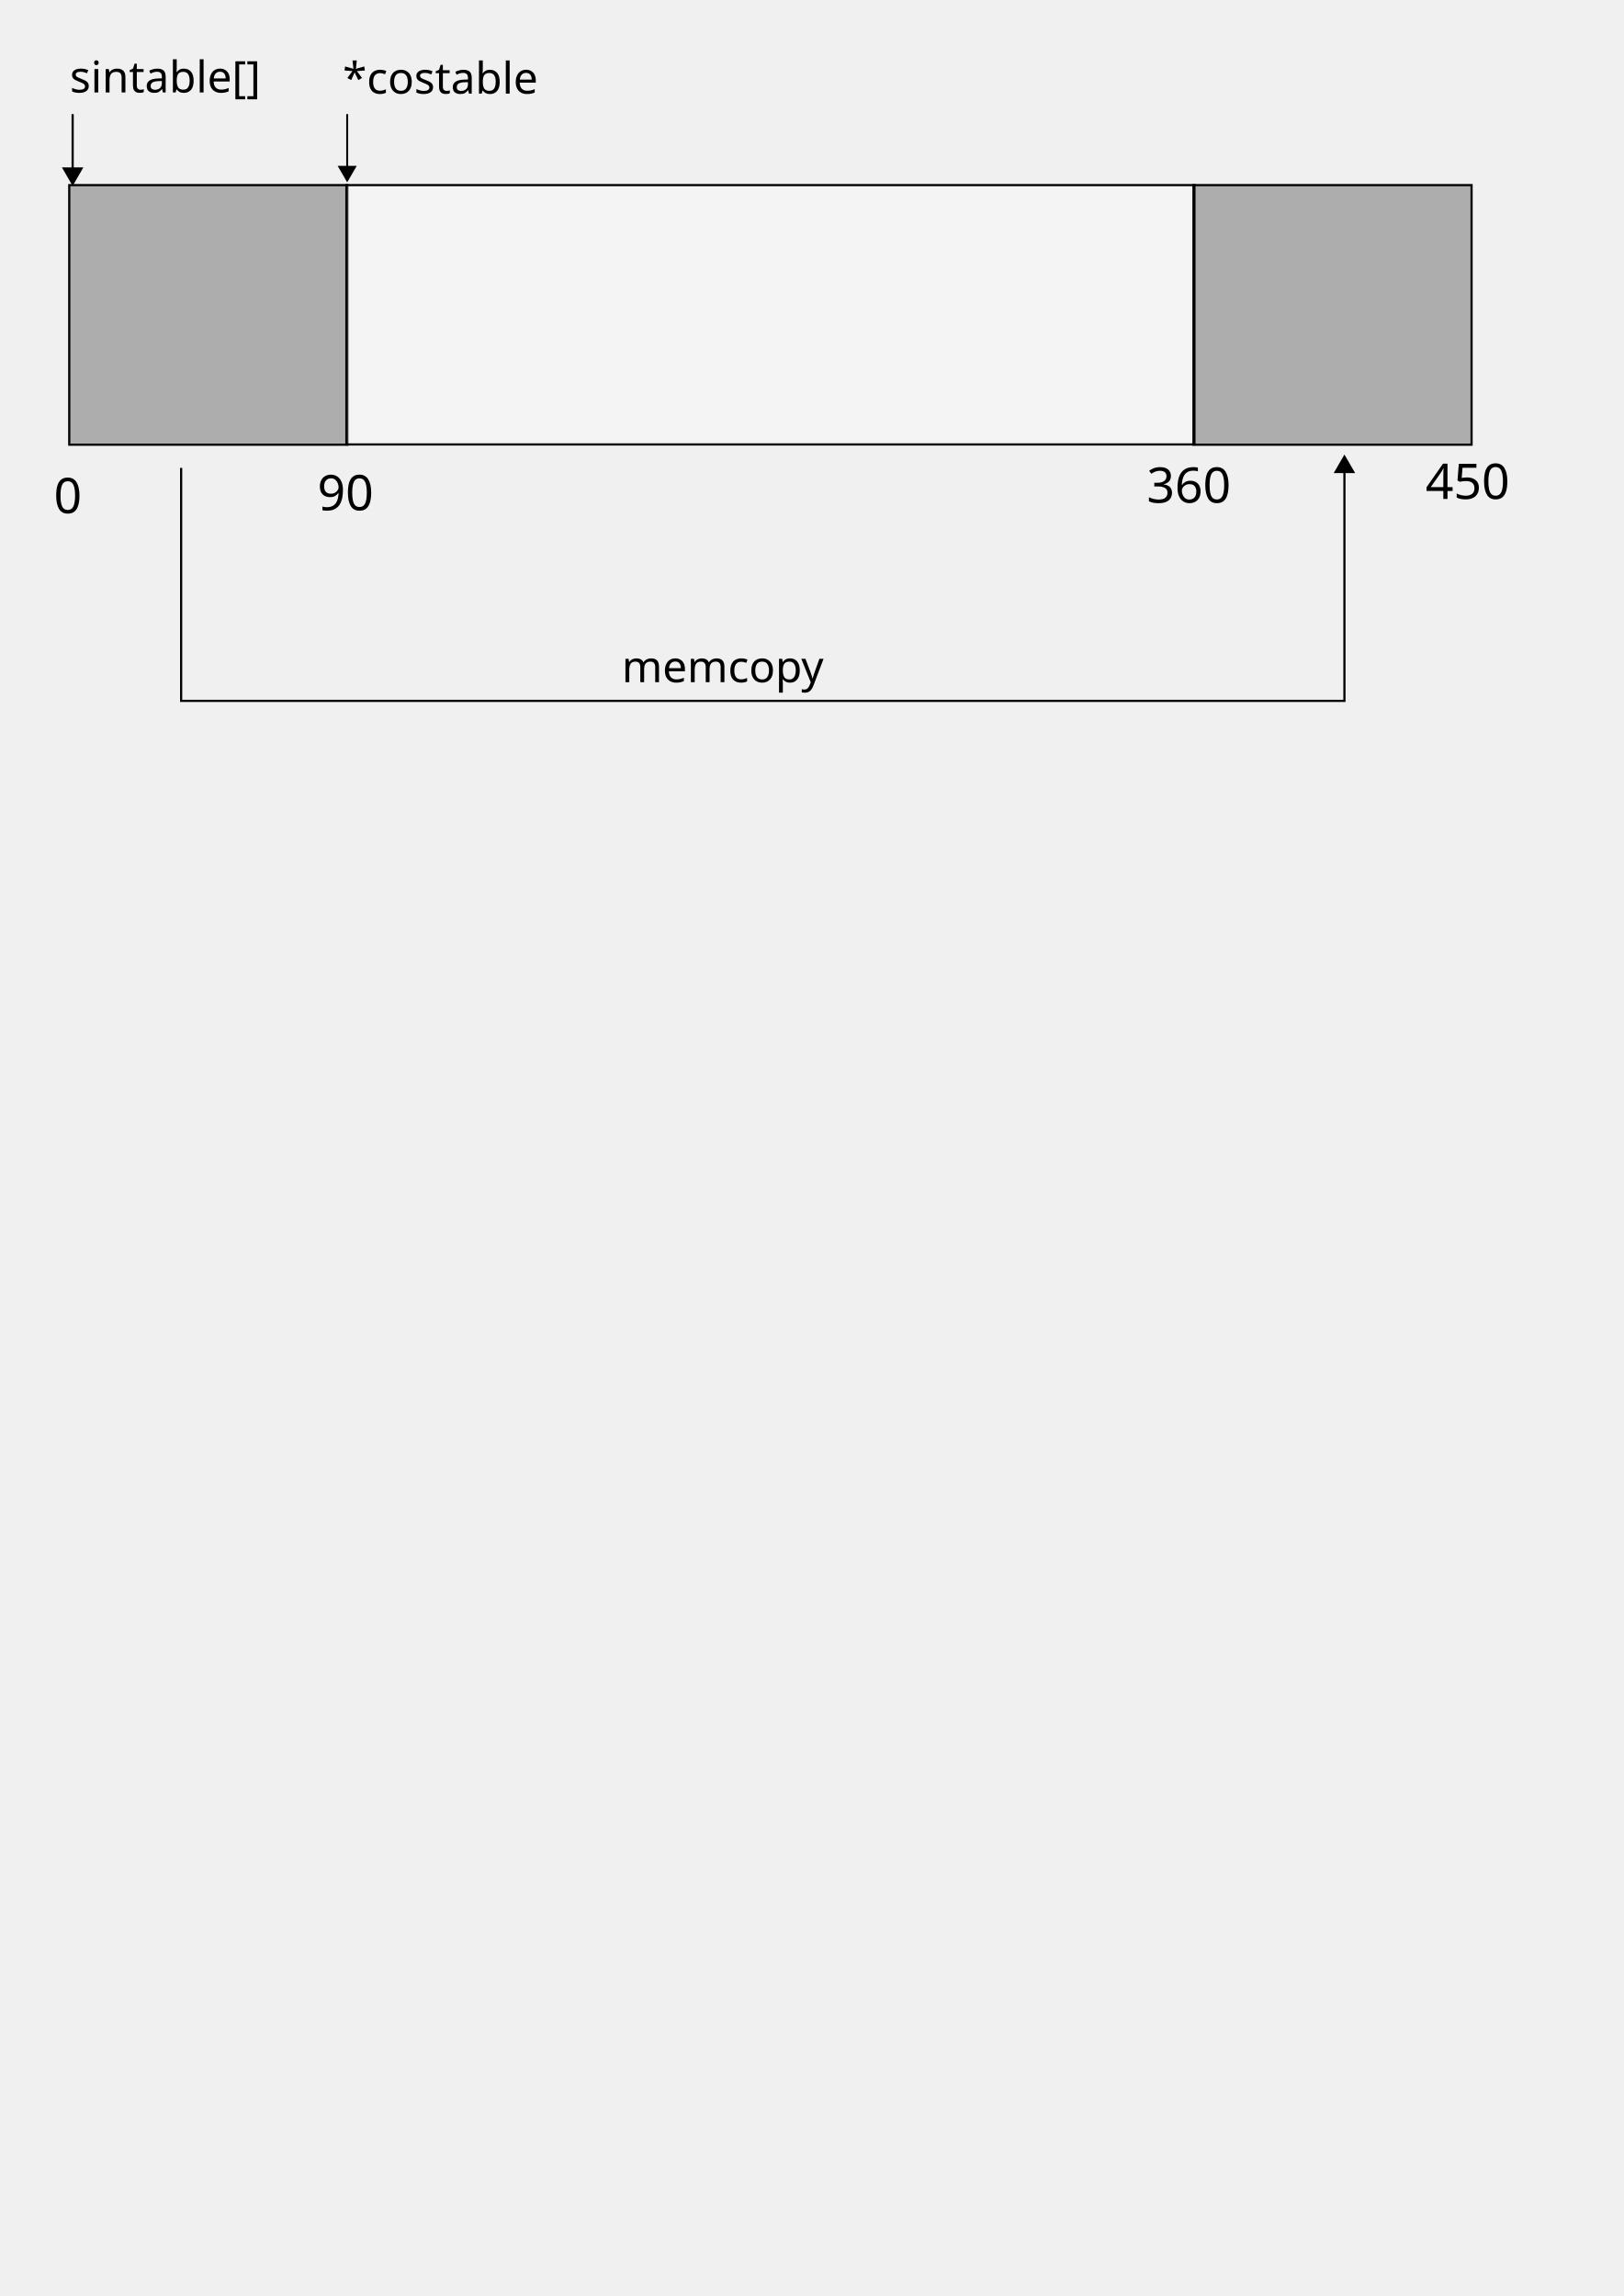
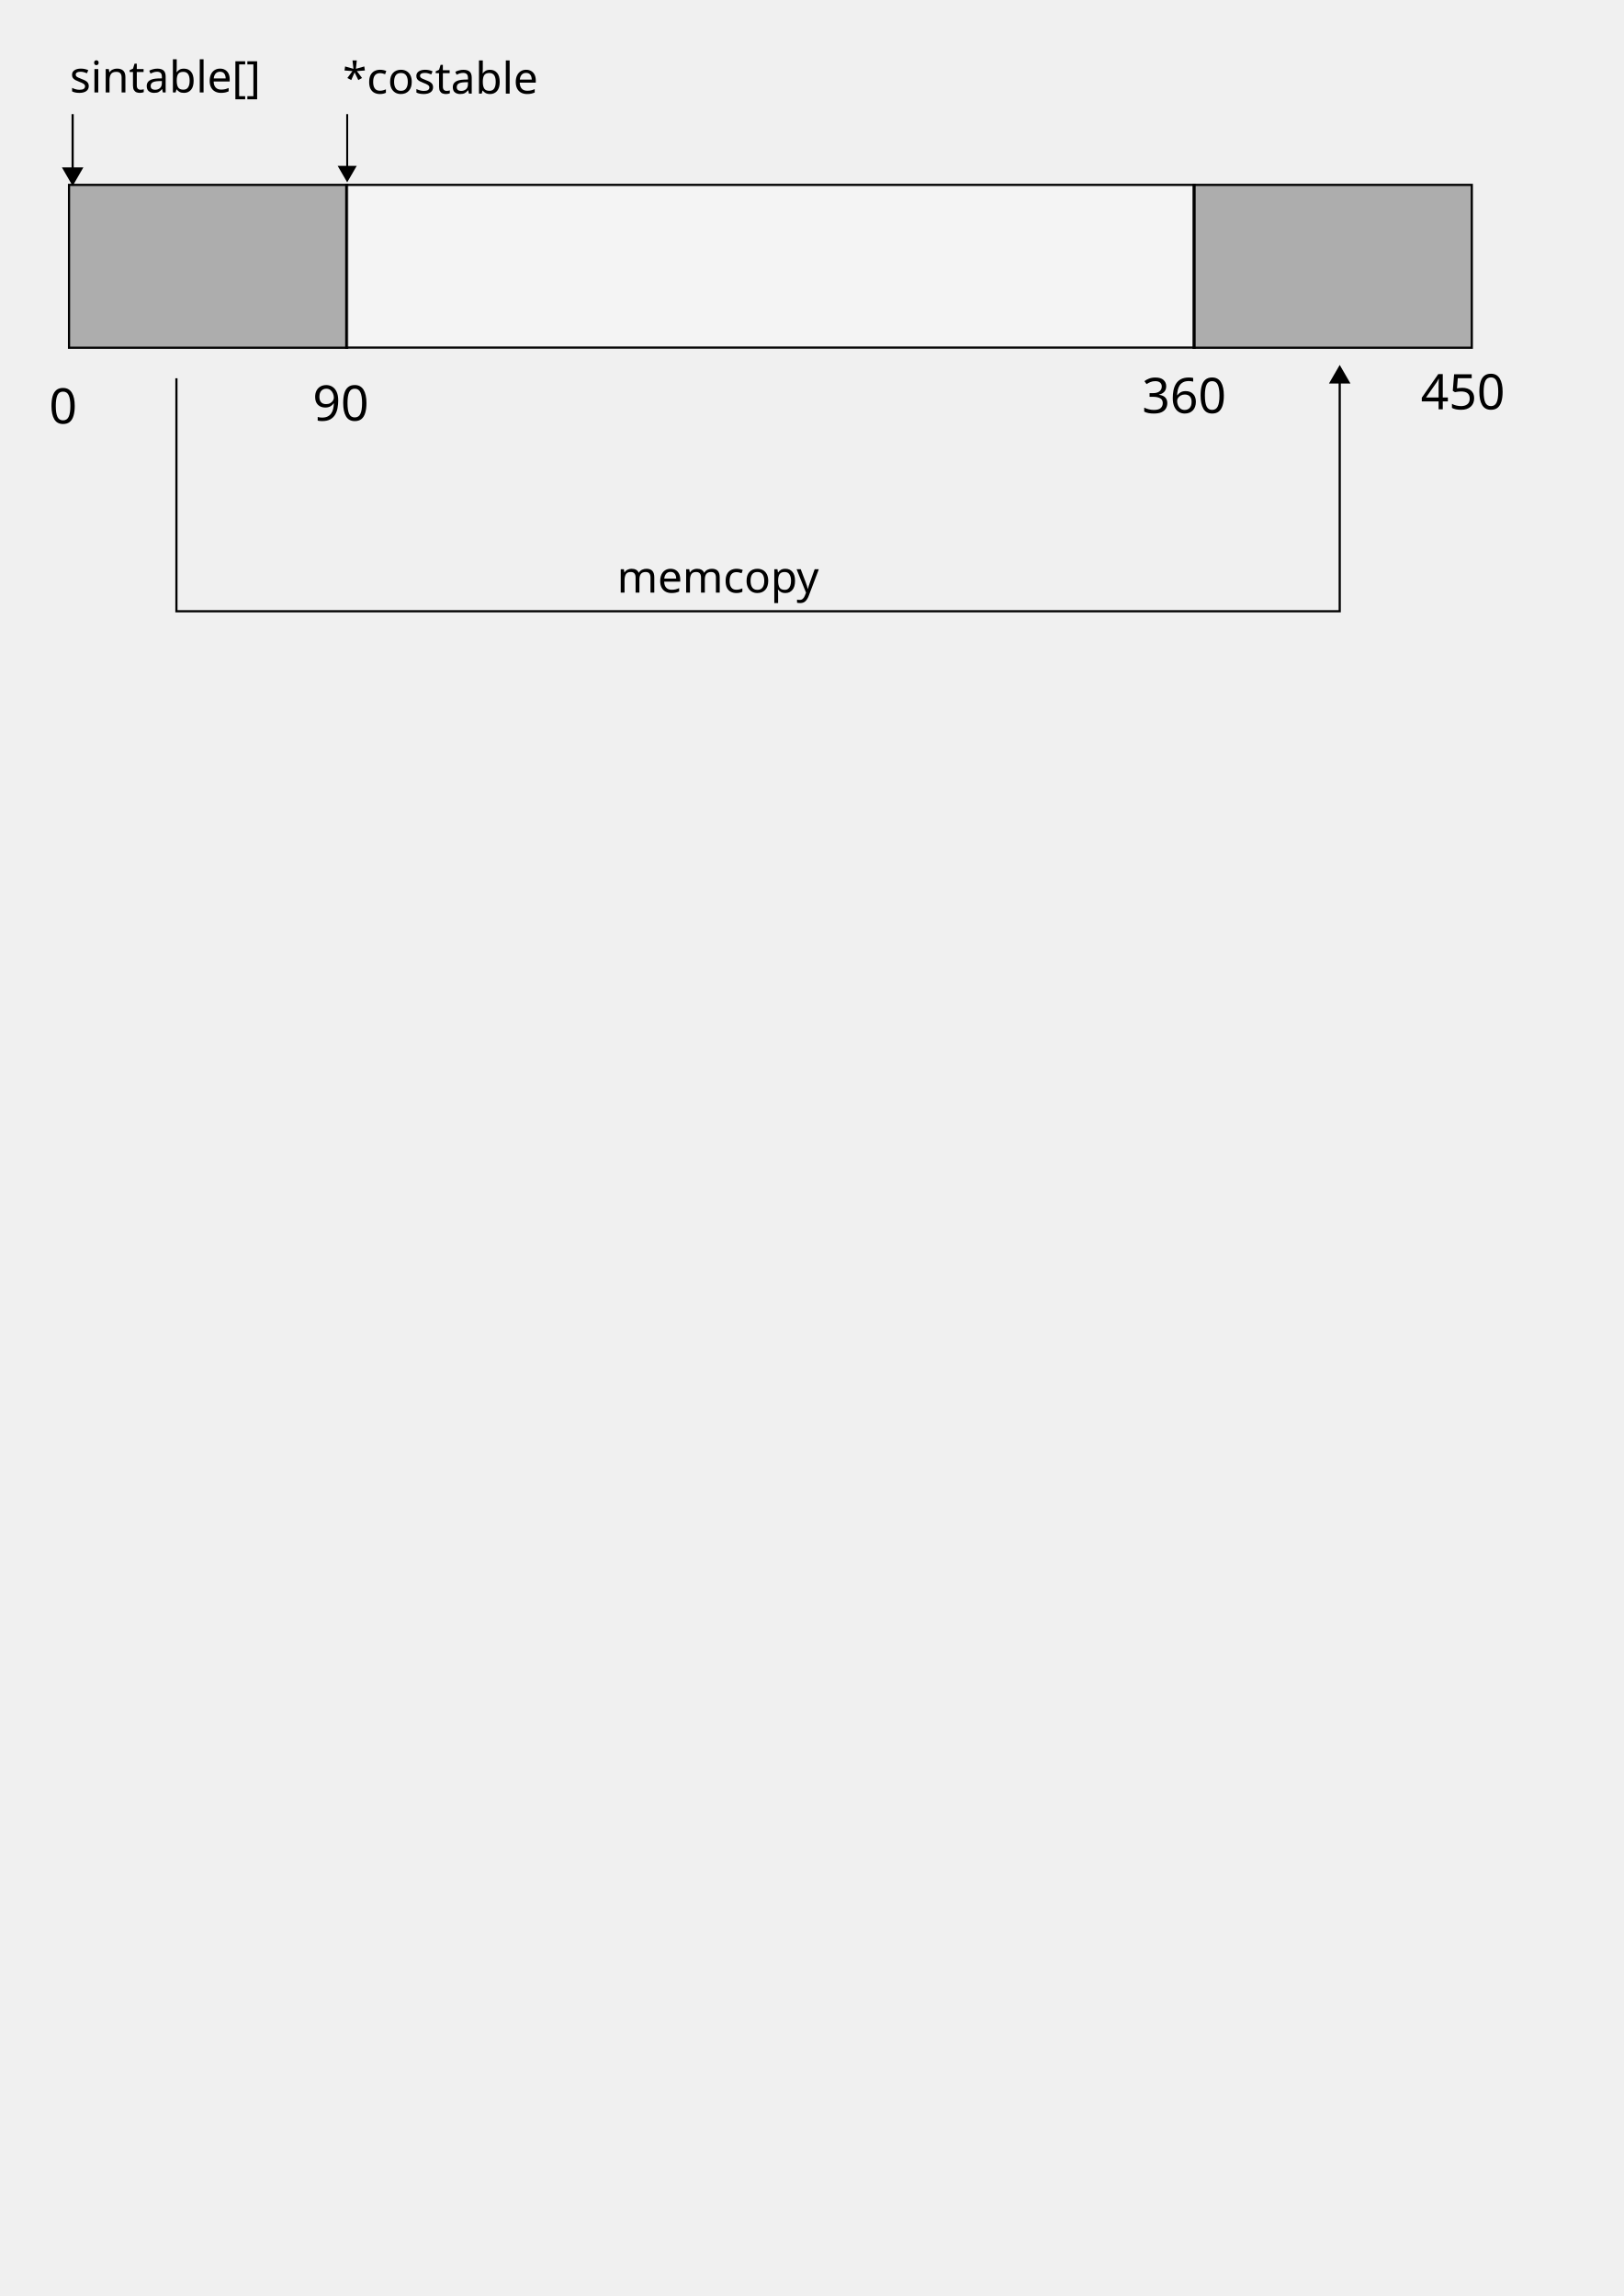
<svg xmlns="http://www.w3.org/2000/svg" width="210mm" height="297mm" viewBox="0 0 744.094 1052.362" id="svg5696" version="1.1">
  <defs id="defs5698">
    <marker style="overflow:visible" id="marker6696" refX="0.0" refY="0.0" orient="auto">
      <path transform="scale(0.8)" style="fill-rule:evenodd;stroke:#000000;stroke-width:1pt;stroke-opacity:1;fill:#000000;fill-opacity:1" d="M 5.77,0.0 L -2.88,5.0 L -2.88,-5.0 L 5.77,0.0 z " id="path6698" />
    </marker>
    <marker orient="auto" refY="0.0" refX="0.0" id="marker6404" style="overflow:visible">
      <path id="path6406" d="M 5.77,0.0 L -2.88,5.0 L -2.88,-5.0 L 5.77,0.0 z " style="fill-rule:evenodd;stroke:#000000;stroke-width:1pt;stroke-opacity:1;fill:#000000;fill-opacity:1" transform="scale(0.8)" />
    </marker>
    <marker orient="auto" refY="0.0" refX="0.0" id="TriangleOutM" style="overflow:visible">
      <path id="path5268" d="M 5.77,0.0 L -2.88,5.0 L -2.88,-5.0 L 5.77,0.0 z " style="fill-rule:evenodd;stroke:#000000;stroke-width:1pt;stroke-opacity:1;fill:#000000;fill-opacity:1" transform="scale(0.4)" />
    </marker>
    <marker orient="auto" refY="0.0" refX="0.0" id="TriangleOutL" style="overflow:visible">
      <path id="path5265" d="M 5.77,0.0 L -2.88,5.0 L -2.88,-5.0 L 5.77,0.0 z " style="fill-rule:evenodd;stroke:#000000;stroke-width:1pt;stroke-opacity:1;fill:#000000;fill-opacity:1" transform="scale(0.8)" />
    </marker>
  </defs>
  <g id="layer1">
-     <rect style="fill:#000000;fill-opacity:0.278;stroke:#000000;stroke-width:1;stroke-miterlimit:4;stroke-dasharray:none;stroke-dashoffset:0;stroke-opacity:1" id="rect6244" width="127.447" height="118.982" x="31.737" y="84.843" />
-     <rect style="fill:#ffffff;fill-opacity:0.278;stroke:#000000;stroke-width:1;stroke-miterlimit:4;stroke-dasharray:none;stroke-dashoffset:0;stroke-opacity:1" id="rect6244-9" width="388.626" height="118.866" x="158.744" y="84.843" />
-     <text xml:space="preserve" style="font-style:normal;font-weight:normal;font-size:40px;line-height:125%;font-family:Sans;letter-spacing:0px;word-spacing:0px;fill:#000000;fill-opacity:1;stroke:none;stroke-width:1px;stroke-linecap:butt;stroke-linejoin:miter;stroke-opacity:1" x="24.645" y="235.202" id="text6275">
-       <tspan id="tspan6277" x="24.645" y="235.202" style="font-style:normal;font-variant:normal;font-weight:normal;font-stretch:normal;font-size:22.5px;line-height:125%;font-family:Sans;-inkscape-font-specification:'Sans, Normal';text-align:start;writing-mode:lr-tb;text-anchor:start">0</tspan>
+     <rect style="fill:#000000;fill-opacity:0.278;stroke:#000000;stroke-width:1;stroke-miterlimit:4;stroke-dasharray:none;stroke-dashoffset:0;stroke-opacity:1" id="rect6244" width="127.488" height="74.657" x="31.633" y="84.739" />
+     <rect style="fill:#ffffff;fill-opacity:0.278;stroke:#000000;stroke-width:1;stroke-miterlimit:4;stroke-dasharray:none;stroke-dashoffset:0;stroke-opacity:1" id="rect6244-9" width="388.752" height="74.584" x="158.681" y="84.739" />
+     <text xml:space="preserve" style="font-style:normal;font-weight:normal;font-size:40px;line-height:125%;font-family:Sans;letter-spacing:0px;word-spacing:0px;fill:#000000;fill-opacity:1;stroke:none;stroke-width:1px;stroke-linecap:butt;stroke-linejoin:miter;stroke-opacity:1" x="22.483" y="194.127" id="text6275">
+       <tspan id="tspan6277" x="22.483" y="194.127" style="font-style:normal;font-variant:normal;font-weight:normal;font-stretch:normal;font-size:22.5px;line-height:125%;font-family:Sans;-inkscape-font-specification:'Sans, Normal';text-align:start;writing-mode:lr-tb;text-anchor:start">0</tspan>
    </text>
-     <text xml:space="preserve" style="font-style:normal;font-weight:normal;font-size:40px;line-height:125%;font-family:Sans;letter-spacing:0px;word-spacing:0px;fill:#000000;fill-opacity:1;stroke:none;stroke-width:1px;stroke-linecap:butt;stroke-linejoin:miter;stroke-opacity:1" x="145.46" y="233.863" id="text6275-8">
-       <tspan id="tspan6277-3" x="145.46" y="233.863" style="font-style:normal;font-variant:normal;font-weight:normal;font-stretch:normal;font-size:22.5px;line-height:125%;font-family:Sans;-inkscape-font-specification:'Sans, Normal';text-align:start;writing-mode:lr-tb;text-anchor:start">90</tspan>
+     <text xml:space="preserve" style="font-style:normal;font-weight:normal;font-size:40px;line-height:125%;font-family:Sans;letter-spacing:0px;word-spacing:0px;fill:#000000;fill-opacity:1;stroke:none;stroke-width:1px;stroke-linecap:butt;stroke-linejoin:miter;stroke-opacity:1" x="143.298" y="192.789" id="text6275-8">
+       <tspan id="tspan6277-3" x="143.298" y="192.789" style="font-style:normal;font-variant:normal;font-weight:normal;font-stretch:normal;font-size:22.5px;line-height:125%;font-family:Sans;-inkscape-font-specification:'Sans, Normal';text-align:start;writing-mode:lr-tb;text-anchor:start">90</tspan>
    </text>
-     <text xml:space="preserve" style="font-style:normal;font-weight:normal;font-size:40px;line-height:125%;font-family:Sans;letter-spacing:0px;word-spacing:0px;fill:#000000;fill-opacity:1;stroke:none;stroke-width:1px;stroke-linecap:butt;stroke-linejoin:miter;stroke-opacity:1" x="525.505" y="230.405" id="text6275-7">
-       <tspan id="tspan6277-2" x="525.505" y="230.405" style="font-style:normal;font-variant:normal;font-weight:normal;font-stretch:normal;font-size:22.5px;line-height:125%;font-family:Sans;-inkscape-font-specification:'Sans, Normal';text-align:start;writing-mode:lr-tb;text-anchor:start">360</tspan>
+     <text xml:space="preserve" style="font-style:normal;font-weight:normal;font-size:40px;line-height:125%;font-family:Sans;letter-spacing:0px;word-spacing:0px;fill:#000000;fill-opacity:1;stroke:none;stroke-width:1px;stroke-linecap:butt;stroke-linejoin:miter;stroke-opacity:1" x="523.343" y="189.33" id="text6275-7">
+       <tspan id="tspan6277-2" x="523.343" y="189.33" style="font-style:normal;font-variant:normal;font-weight:normal;font-stretch:normal;font-size:22.5px;line-height:125%;font-family:Sans;-inkscape-font-specification:'Sans, Normal';text-align:start;writing-mode:lr-tb;text-anchor:start">360</tspan>
    </text>
-     <rect style="fill:#000000;fill-opacity:0.278;stroke:#000000;stroke-width:1;stroke-miterlimit:4;stroke-dasharray:none;stroke-dashoffset:0;stroke-opacity:1" id="rect6244-4" width="127.447" height="118.982" x="546.931" y="84.843" />
-     <text xml:space="preserve" style="font-style:normal;font-weight:normal;font-size:40px;line-height:125%;font-family:Sans;letter-spacing:0px;word-spacing:0px;fill:#000000;fill-opacity:1;stroke:none;stroke-width:1px;stroke-linecap:butt;stroke-linejoin:miter;stroke-opacity:1" x="653.26" y="228.681" id="text6275-7-2">
-       <tspan id="tspan6277-2-0" x="653.26" y="228.681" style="font-style:normal;font-variant:normal;font-weight:normal;font-stretch:normal;font-size:22.5px;line-height:125%;font-family:Sans;-inkscape-font-specification:'Sans, Normal';text-align:start;writing-mode:lr-tb;text-anchor:start">450</tspan>
+     <rect style="fill:#000000;fill-opacity:0.278;stroke:#000000;stroke-width:1;stroke-miterlimit:4;stroke-dasharray:none;stroke-dashoffset:0;stroke-opacity:1" id="rect6244-4" width="127.488" height="74.657" x="546.994" y="84.739" />
+     <text xml:space="preserve" style="font-style:normal;font-weight:normal;font-size:40px;line-height:125%;font-family:Sans;letter-spacing:0px;word-spacing:0px;fill:#000000;fill-opacity:1;stroke:none;stroke-width:1px;stroke-linecap:butt;stroke-linejoin:miter;stroke-opacity:1" x="651.098" y="187.606" id="text6275-7-2">
+       <tspan id="tspan6277-2-0" x="651.098" y="187.606" style="font-style:normal;font-variant:normal;font-weight:normal;font-stretch:normal;font-size:22.5px;line-height:125%;font-family:Sans;-inkscape-font-specification:'Sans, Normal';text-align:start;writing-mode:lr-tb;text-anchor:start">450</tspan>
    </text>
    <path style="fill:none;fill-rule:evenodd;stroke:#000000;stroke-width:1;stroke-linecap:butt;stroke-linejoin:miter;stroke-opacity:1;marker-end:url(#TriangleOutL);stroke-miterlimit:4;stroke-dasharray:none" d="m 33.292,52.313 0,27.239" id="path6338" />
    <path style="fill:none;fill-rule:evenodd;stroke:#000000;stroke-width:0.887;stroke-linecap:butt;stroke-linejoin:miter;stroke-miterlimit:4;stroke-dasharray:none;stroke-opacity:1;marker-end:url(#marker6404)" d="m 159.109,52.313 0,26.227" id="path6340" />
    <text xml:space="preserve" style="font-style:normal;font-weight:normal;font-size:40px;line-height:125%;font-family:Sans;letter-spacing:0px;word-spacing:0px;fill:#000000;fill-opacity:1;stroke:none;stroke-width:1px;stroke-linecap:butt;stroke-linejoin:miter;stroke-opacity:1" x="31.995" y="42.369" id="text6342">
      <tspan id="tspan6344" x="31.995" y="42.369" style="font-style:normal;font-variant:normal;font-weight:normal;font-stretch:normal;font-size:20px;line-height:125%;font-family:Sans;-inkscape-font-specification:'Sans, Normal';text-align:start;writing-mode:lr-tb;text-anchor:start">sintable[]</tspan>
    </text>
    <text xml:space="preserve" style="font-style:normal;font-weight:normal;font-size:40px;line-height:125%;font-family:Sans;letter-spacing:0px;word-spacing:0px;fill:#000000;fill-opacity:1;stroke:none;stroke-width:1px;stroke-linecap:butt;stroke-linejoin:miter;stroke-opacity:1" x="157.062" y="42.897" id="text6342-8">
      <tspan id="tspan6344-6" x="157.062" y="42.897" style="font-style:normal;font-variant:normal;font-weight:normal;font-stretch:normal;font-size:20px;line-height:125%;font-family:Sans;-inkscape-font-specification:'Sans, Normal';text-align:start;writing-mode:lr-tb;text-anchor:start">*costable</tspan>
    </text>
-     <path style="fill:none;fill-rule:evenodd;stroke:#000000;stroke-width:1px;stroke-linecap:butt;stroke-linejoin:miter;stroke-opacity:1;marker-end:url(#marker6696)" d="m 83.013,214.448 0,106.793 533.1,0 0,-107.225" id="path6731" />
-     <text xml:space="preserve" style="font-style:normal;font-weight:normal;font-size:40px;line-height:125%;font-family:Sans;letter-spacing:0px;word-spacing:0px;fill:#000000;fill-opacity:1;stroke:none;stroke-width:1px;stroke-linecap:butt;stroke-linejoin:miter;stroke-opacity:1" x="284.921" y="312.69" id="text6342-8-1">
-       <tspan id="tspan6344-6-8" x="284.921" y="312.69" style="font-style:normal;font-variant:normal;font-weight:normal;font-stretch:normal;font-size:20px;line-height:125%;font-family:Sans;-inkscape-font-specification:'Sans, Normal';text-align:start;writing-mode:lr-tb;text-anchor:start">memcopy</tspan>
+     <path style="fill:none;fill-rule:evenodd;stroke:#000000;stroke-width:1px;stroke-linecap:butt;stroke-linejoin:miter;stroke-opacity:1;marker-end:url(#marker6696)" d="m 80.851,173.374 0,106.793 533.1,0 0,-107.225" id="path6731" />
+     <text xml:space="preserve" style="font-style:normal;font-weight:normal;font-size:40px;line-height:125%;font-family:Sans;letter-spacing:0px;word-spacing:0px;fill:#000000;fill-opacity:1;stroke:none;stroke-width:1px;stroke-linecap:butt;stroke-linejoin:miter;stroke-opacity:1" x="282.759" y="271.616" id="text6342-8-1">
+       <tspan id="tspan6344-6-8" x="282.759" y="271.616" style="font-style:normal;font-variant:normal;font-weight:normal;font-stretch:normal;font-size:20px;line-height:125%;font-family:Sans;-inkscape-font-specification:'Sans, Normal';text-align:start;writing-mode:lr-tb;text-anchor:start">memcopy</tspan>
    </text>
  </g>
</svg>
